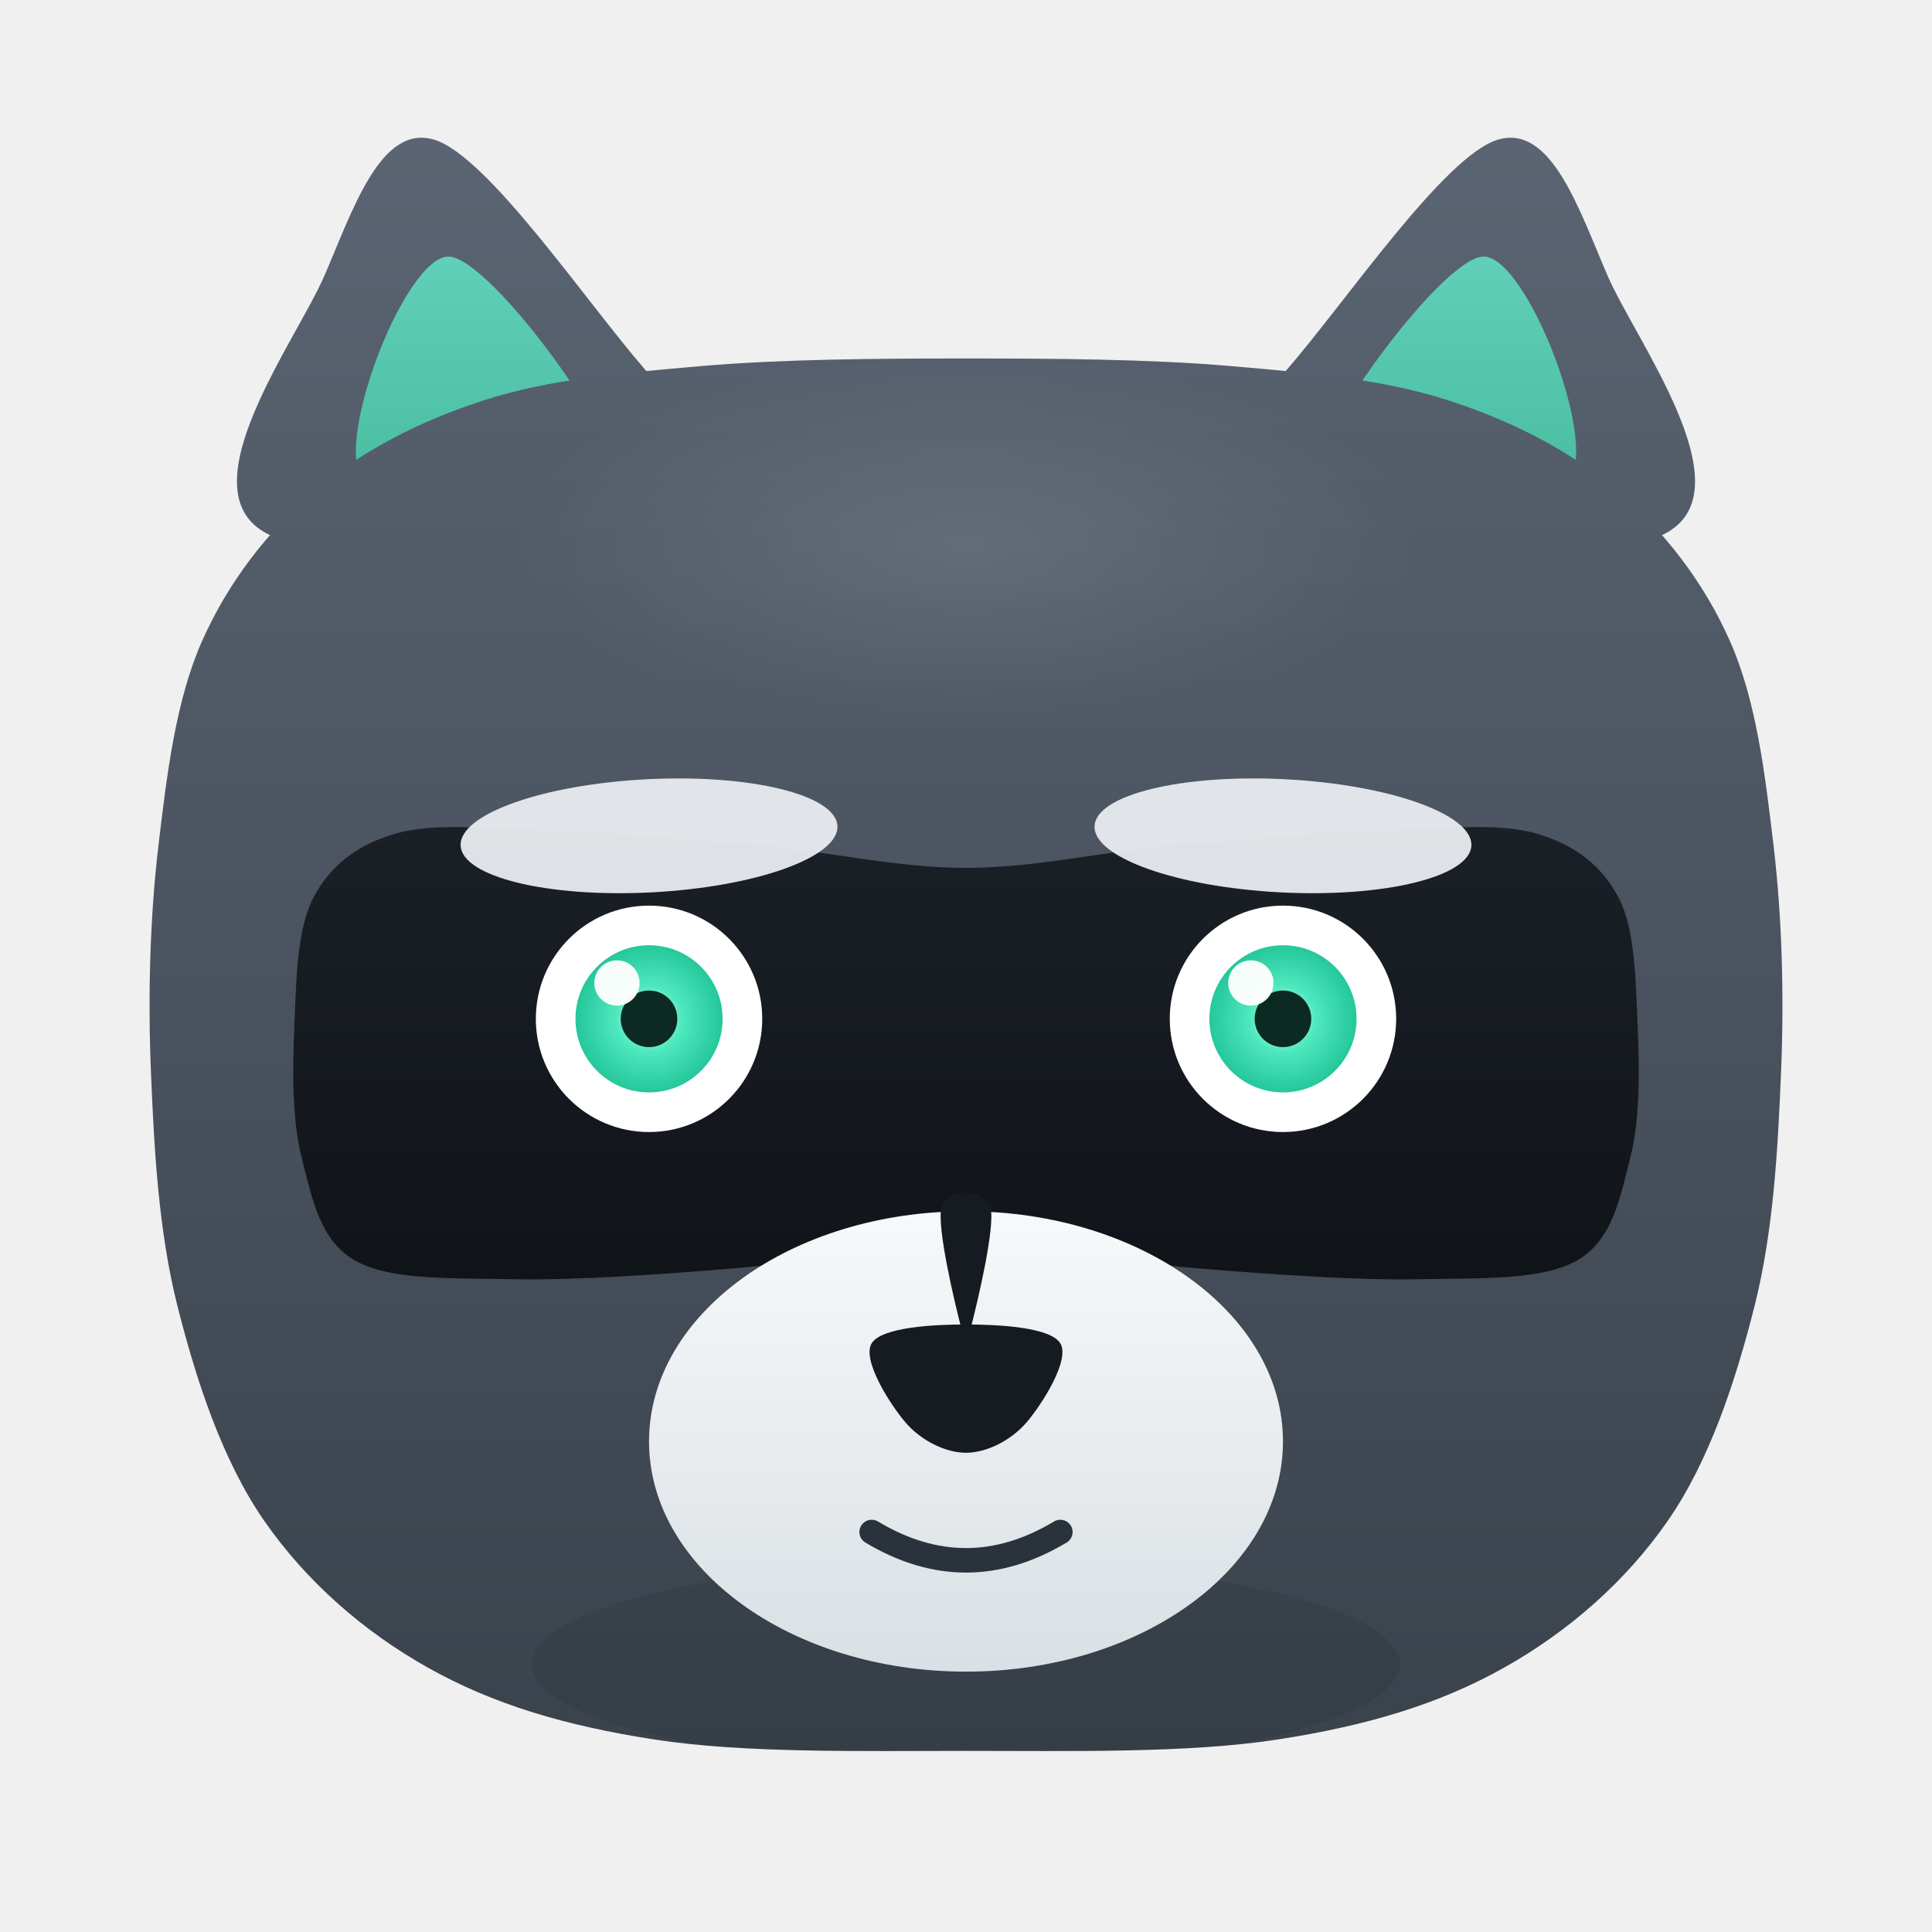
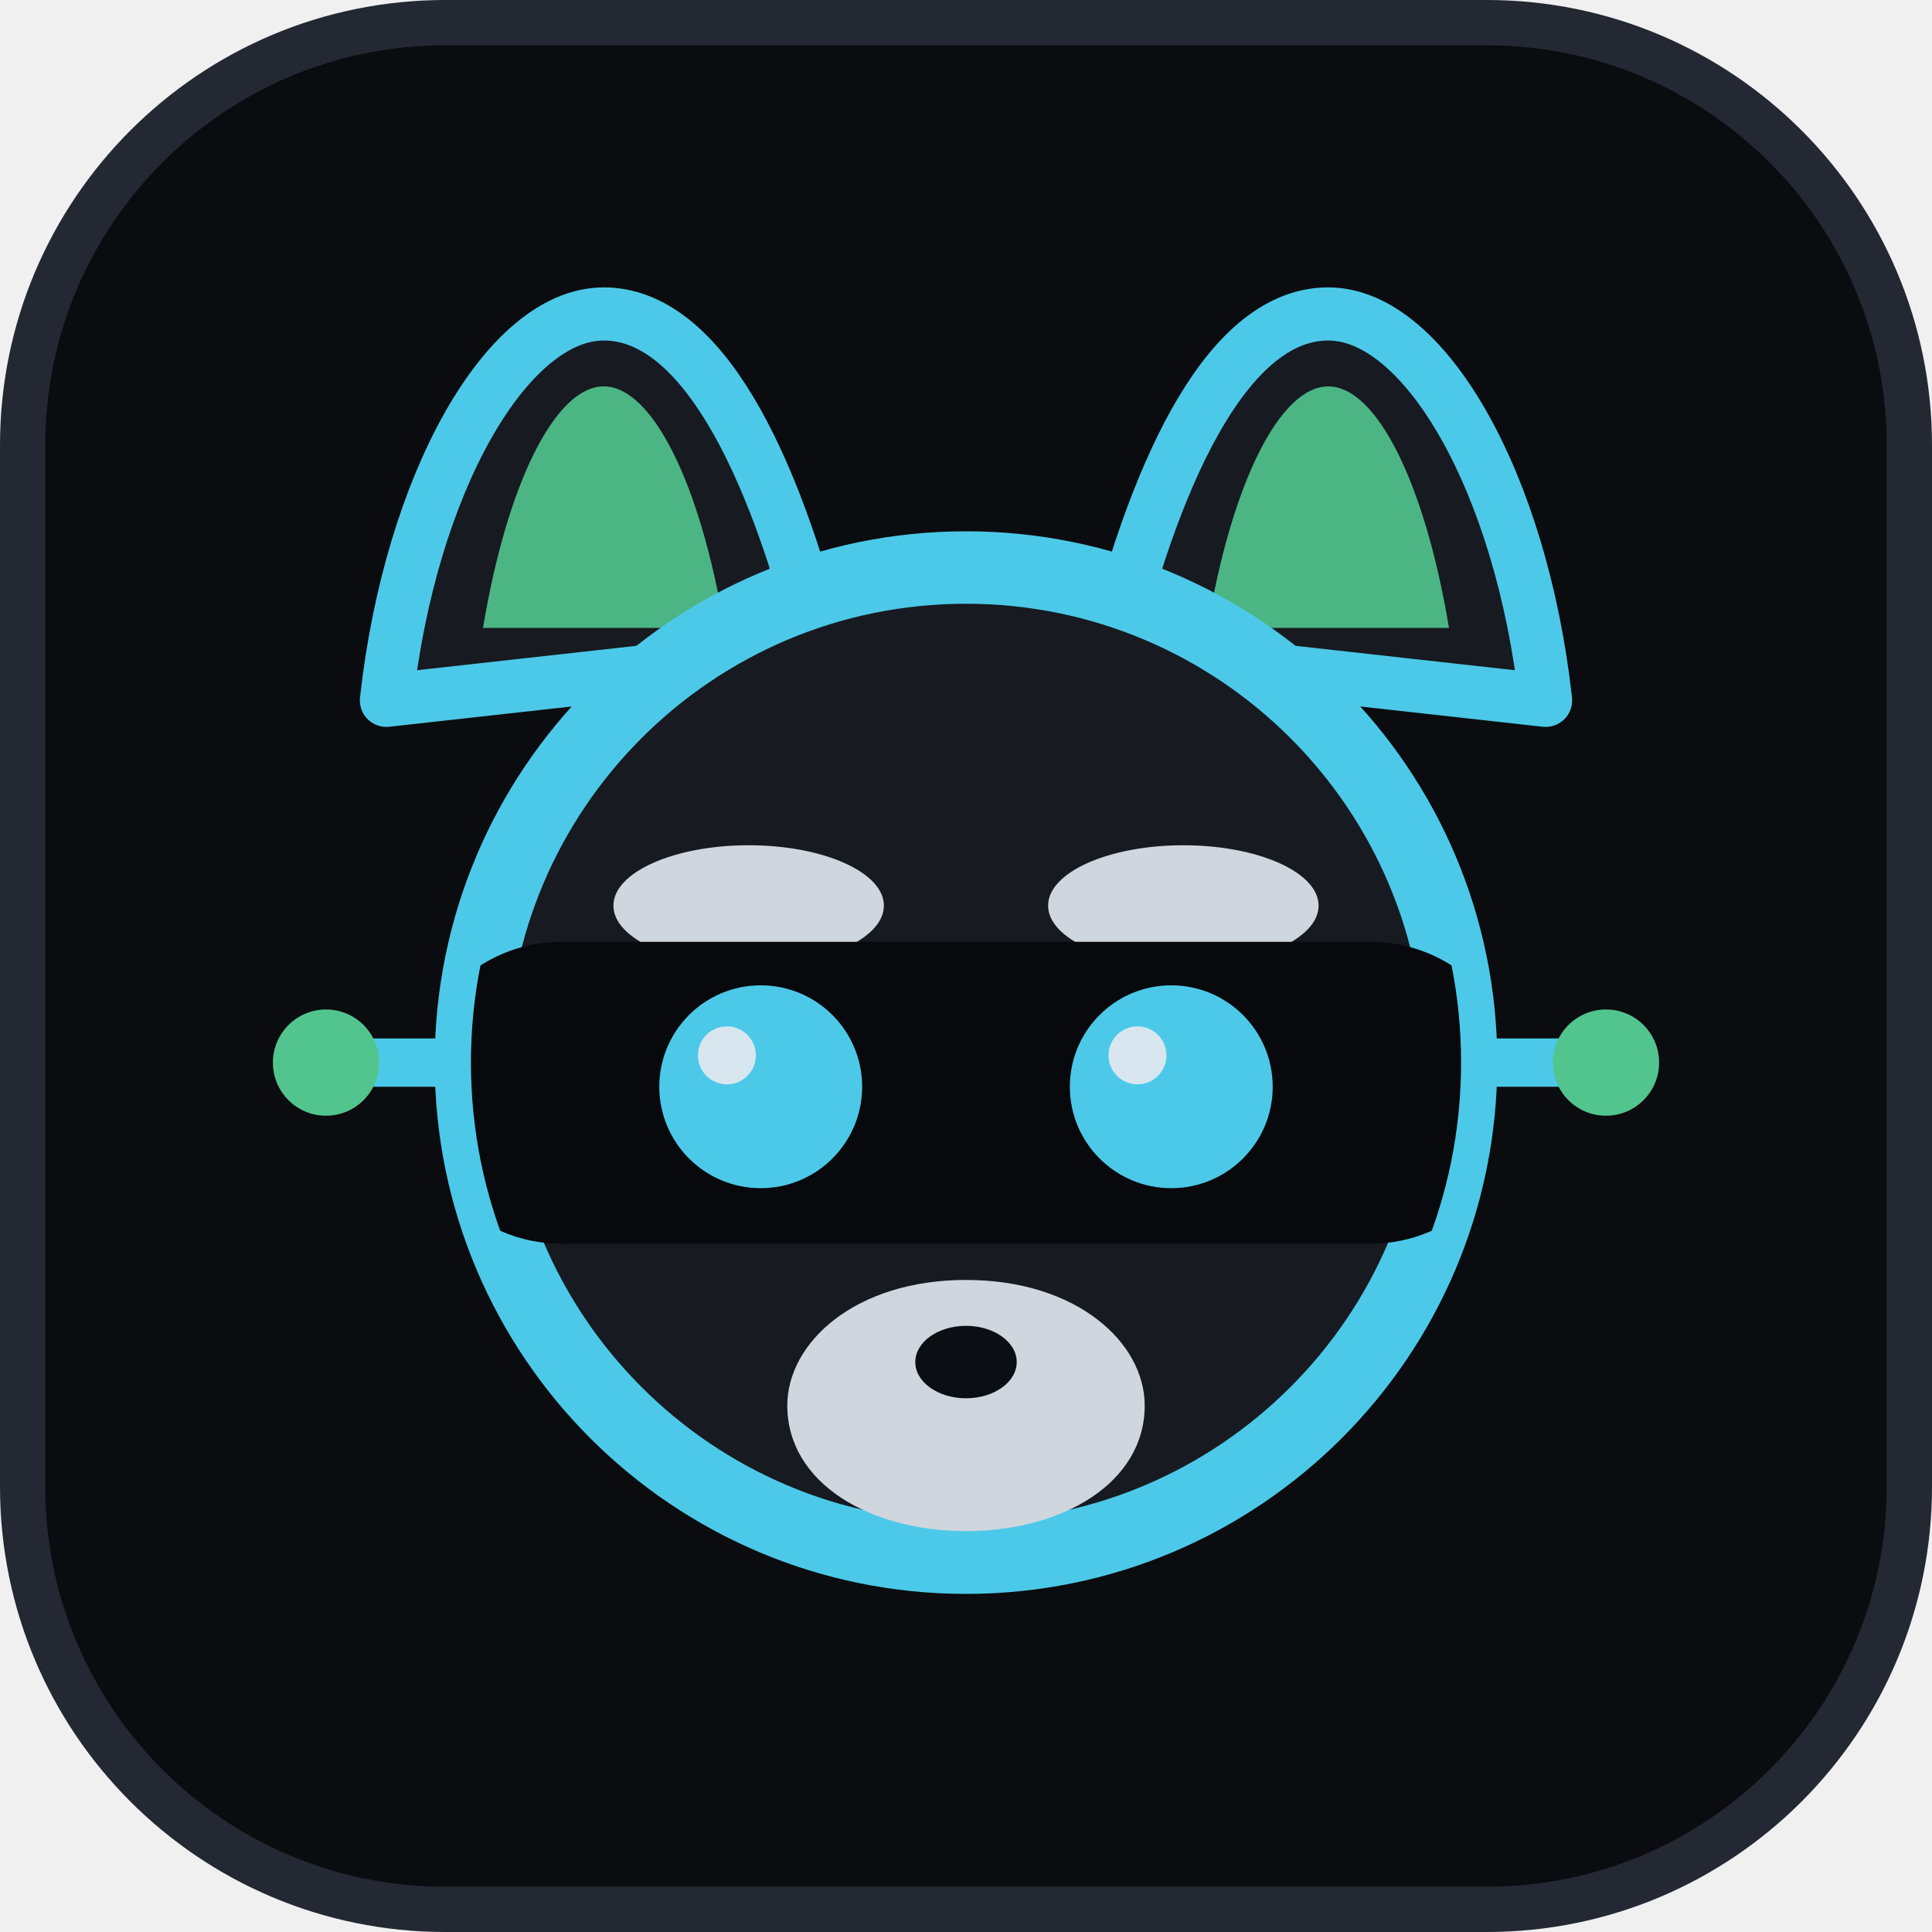
- <svg xmlns="http://www.w3.org/2000/svg" viewBox="0 0 1024 1024" width="1024" height="1024">
-   <defs>
-     <linearGradient id="fur" gradientUnits="userSpaceOnUse" x1="0" y1="30" x2="0" y2="930">
-       <stop offset="0" stop-color="#5C6674" />
-       <stop offset="1" stop-color="#3A424C" />
-     </linearGradient>
-     <linearGradient id="inner" gradientUnits="userSpaceOnUse" x1="0" y1="100" x2="0" y2="280">
-       <stop offset="0" stop-color="#66D6BE" />
-       <stop offset="1" stop-color="#46B99C" />
-     </linearGradient>
-     <linearGradient id="maskg" gradientUnits="userSpaceOnUse" x1="0" y1="436" x2="0" y2="682">
-       <stop offset="0" stop-color="#1B2027" />
-       <stop offset="1" stop-color="#101419" />
-     </linearGradient>
-     <linearGradient id="muz" gradientUnits="userSpaceOnUse" x1="0" y1="640" x2="0" y2="890">
-       <stop offset="0" stop-color="#F7F9FA" />
-       <stop offset="1" stop-color="#D9DFE4" />
-     </linearGradient>
-     <radialGradient id="iris">
-       <stop offset="0" stop-color="#D9FFF2" />
-       <stop offset="0.45" stop-color="#4FE8BE" />
-       <stop offset="1" stop-color="#24C79B" />
-     </radialGradient>
-     <radialGradient id="gloss">
-       <stop offset="0" stop-color="#FFFFFF" stop-opacity="0.10" />
-       <stop offset="1" stop-color="#FFFFFF" stop-opacity="0" />
-     </radialGradient>
-     <clipPath id="headclip">
-       <path d="M 512 190 C 558.67 190 609.5 190.33 652 194 C 694.5 197.67 732.83 201 767 212 C 801.17 223 832 238.67 857 260 C 882 281.33 903.17 308.67 917 340 C 930.83 371.33 935.5 410 940 448 C 944.5 486 945.67 527.33 944 568 C 942.33 608.67 940 652.33 930 692 C 920 731.67 906.17 774 884 806 C 861.83 838 831.5 864.67 797 884 C 762.5 903.33 724.5 914.67 677 922 C 629.5 929.33 567 928 512 928 C 457 928 394.5 929.33 347 922 C 299.5 914.67 261.5 903.33 227 884 C 192.5 864.67 162.17 838 140 806 C 117.83 774 104 731.67 94 692 C 84 652.33 81.67 608.67 80 568 C 78.33 527.33 79.5 486 84 448 C 88.5 410 93.17 371.33 107 340 C 120.83 308.67 142 281.33 167 260 C 192 238.67 222.83 223 257 212 C 291.17 201 329.5 197.67 372 194 C 414.5 190.33 465.33 190 512 190 Z" />
-     </clipPath>
-   </defs>
-   <path d="M 230 74 C 258.33 82.33 310.67 160 342 196 C 373.33 232 451.67 275.67 418 290 C 384.33 304.33 181 306 140 282 C 99 258 157 180.67 172 146 C 187 111.33 201.67 65.67 230 74 Z" fill="url(#fur)" />
-   <path d="M 794 74 C 765.67 82.33 713.33 160 682 196 C 650.67 232 572.33 275.67 606 290 C 639.67 304.33 843 306 884 282 C 925 258 867 180.67 852 146 C 837 111.33 822.33 65.67 794 74 Z" fill="url(#fur)" />
-   <path d="M 238 136 C 215.33 135 177 233.33 192 254 C 207 274.67 320.33 279.67 328 260 C 335.67 240.33 260.67 137 238 136 Z" fill="url(#inner)" />
-   <path d="M 786 136 C 808.67 135 847 233.33 832 254 C 817 274.67 703.67 279.67 696 260 C 688.33 240.33 763.33 137 786 136 Z" fill="url(#inner)" />
-   <path d="M 512 190 C 558.67 190 609.5 190.33 652 194 C 694.5 197.67 732.83 201 767 212 C 801.17 223 832 238.67 857 260 C 882 281.33 903.17 308.67 917 340 C 930.83 371.33 935.5 410 940 448 C 944.5 486 945.67 527.33 944 568 C 942.33 608.67 940 652.33 930 692 C 920 731.67 906.17 774 884 806 C 861.83 838 831.5 864.67 797 884 C 762.5 903.33 724.5 914.67 677 922 C 629.5 929.33 567 928 512 928 C 457 928 394.5 929.33 347 922 C 299.5 914.67 261.5 903.33 227 884 C 192.5 864.67 162.17 838 140 806 C 117.83 774 104 731.67 94 692 C 84 652.33 81.67 608.67 80 568 C 78.33 527.33 79.5 486 84 448 C 88.5 410 93.17 371.33 107 340 C 120.83 308.67 142 281.33 167 260 C 192 238.67 222.83 223 257 212 C 291.17 201 329.5 197.67 372 194 C 414.5 190.33 465.33 190 512 190 Z" fill="url(#fur)" />
-   <ellipse cx="512" cy="288" rx="240" ry="100" fill="url(#gloss)" clip-path="url(#headclip)" />
-   <ellipse cx="512" cy="882" rx="230" ry="54" fill="#000000" opacity="0.08" clip-path="url(#headclip)" />
-   <path d="M 512 460 C 548.67 460 584.5 451.33 622 448 C 659.5 444.67 704.83 441 737 440 C 769.17 439 794.83 436 815 442 C 835.17 448 849.17 459 858 476 C 866.83 493 867 521 868 544 C 869 567 869.33 593.33 864 614 C 858.67 634.67 854.67 657.33 836 668 C 817.33 678.67 786 677.33 752 678 C 718 678.67 672 675.33 632 672 C 592 668.67 552 658 512 658 C 472 658 432 668.67 392 672 C 352 675.33 306 678.67 272 678 C 238 677.33 206.67 678.67 188 668 C 169.33 657.33 165.33 634.67 160 614 C 154.67 593.33 155 567 156 544 C 157 521 157.17 493 166 476 C 174.83 459 188.83 448 209 442 C 229.17 436 254.83 439 287 440 C 319.17 441 364.5 444.67 402 448 C 439.5 451.33 475.33 460 512 460 Z" fill="url(#maskg)" />
-   <ellipse cx="344" cy="443" rx="100" ry="30" fill="#E8ECEF" opacity="0.95" transform="rotate(-3 344 443)" />
-   <ellipse cx="680" cy="443" rx="100" ry="30" fill="#E8ECEF" opacity="0.95" transform="rotate(3 680 443)" />
-   <ellipse cx="512" cy="764" rx="168" ry="122" fill="url(#muz)" />
-   <path d="M 499 640 C 501.67 629.67 522.33 629.67 525 640 C 527.67 650.33 517.67 691.67 515 702 C 512.33 712.33 511.67 712.33 509 702 C 506.33 691.67 496.33 650.33 499 640 Z" fill="#161B22" />
-   <path d="M 462 712 C 467.33 703.33 495.33 702 512 702 C 528.67 702 556.67 703.33 562 712 C 567.33 720.67 552.33 744.33 544 754 C 535.67 763.67 522.67 770 512 770 C 501.33 770 488.33 763.67 480 754 C 471.67 744.33 456.67 720.67 462 712 Z" fill="#161B22" />
-   <path d="M 462 812 Q 512 842 562 812" fill="none" stroke="#2A323C" stroke-width="13" stroke-linecap="round" />
-   <circle cx="344" cy="540" r="60" fill="#FFFFFF" />
-   <circle cx="344" cy="540" r="39" fill="url(#iris)" />
-   <circle cx="344" cy="540" r="15" fill="#0B2A22" />
-   <circle cx="327" cy="521" r="12" fill="#FFFFFF" opacity="0.95" />
-   <circle cx="680" cy="540" r="60" fill="#FFFFFF" />
-   <circle cx="680" cy="540" r="39" fill="url(#iris)" />
-   <circle cx="680" cy="540" r="15" fill="#0B2A22" />
-   <circle cx="663" cy="521" r="12" fill="#FFFFFF" opacity="0.95" />
+ <svg xmlns="http://www.w3.org/2000/svg" viewBox="0 0 64 64" width="64" height="64" role="img" aria-label="Araiguma application icon">
+   <rect x="0.75" y="0.75" width="62.5" height="62.5" rx="14" fill="#0b0c0f" stroke="#232833" stroke-width="1.5" />
+   <g transform="translate(6.4 6.4) scale(0.8)">
+     <defs>
+       <clipPath id="araiguma-app-head">
+         <circle cx="32" cy="36" r="20.5" />
+       </clipPath>
+     </defs>
+     <g stroke="#4cc9e8" stroke-width="2" stroke-linecap="round">
+       <path d="M11.5 36 H5.5" />
+       <path d="M52.5 36 H58.5" />
+     </g>
+     <g fill="#52c58f">
+       <circle cx="5.5" cy="36" r="2.2" />
+       <circle cx="58.5" cy="36" r="2.2" />
+     </g>
+     <path d="M8 21 C9 12 13 5 17 5 C21 5 24 11 26 19 Z" fill="#171a21" stroke="#4cc9e8" stroke-width="2.2" stroke-linejoin="round" />
+     <path d="M56 21 C55 12 51 5 47 5 C43 5 40 11 38 19 Z" fill="#171a21" stroke="#4cc9e8" stroke-width="2.2" stroke-linejoin="round" />
+     <path d="M12 18 C13 12 15 8 17 8 C19 8 21 12 22 18 Z" fill="#52c58f" opacity="0.9" />
+     <path d="M52 18 C51 12 49 8 47 8 C45 8 43 12 42 18 Z" fill="#52c58f" opacity="0.9" />
+     <circle cx="32" cy="36" r="20.5" fill="#171a21" stroke="#4cc9e8" stroke-width="3" />
+     <ellipse cx="23" cy="29.5" rx="5.6" ry="2.5" fill="#cfd6de" clip-path="url(#araiguma-app-head)" />
+     <ellipse cx="41" cy="29.5" rx="5.6" ry="2.5" fill="#cfd6de" clip-path="url(#araiguma-app-head)" />
+     <rect x="9" y="31" width="46" height="12.5" rx="6.25" fill="#07090c" clip-path="url(#araiguma-app-head)" />
+     <circle cx="23.5" cy="37" r="4.2" fill="#4cc9e8" />
+     <circle cx="40.5" cy="37" r="4.2" fill="#4cc9e8" />
+     <circle cx="22.1" cy="35.7" r="1.2" fill="#e8eaef" opacity="0.9" />
+     <circle cx="39.1" cy="35.7" r="1.2" fill="#e8eaef" opacity="0.9" />
+     <path d="M32 45 C36.6 45 39.4 47.6 39.4 50.2 C39.4 53.4 36 55.4 32 55.4 C28 55.4 24.6 53.4 24.6 50.2 C24.6 47.6 27.4 45 32 45 Z" fill="#cfd6de" />
+     <ellipse cx="32" cy="48.4" rx="2.1" ry="1.5" fill="#0b0f14" />
+   </g>
</svg>
